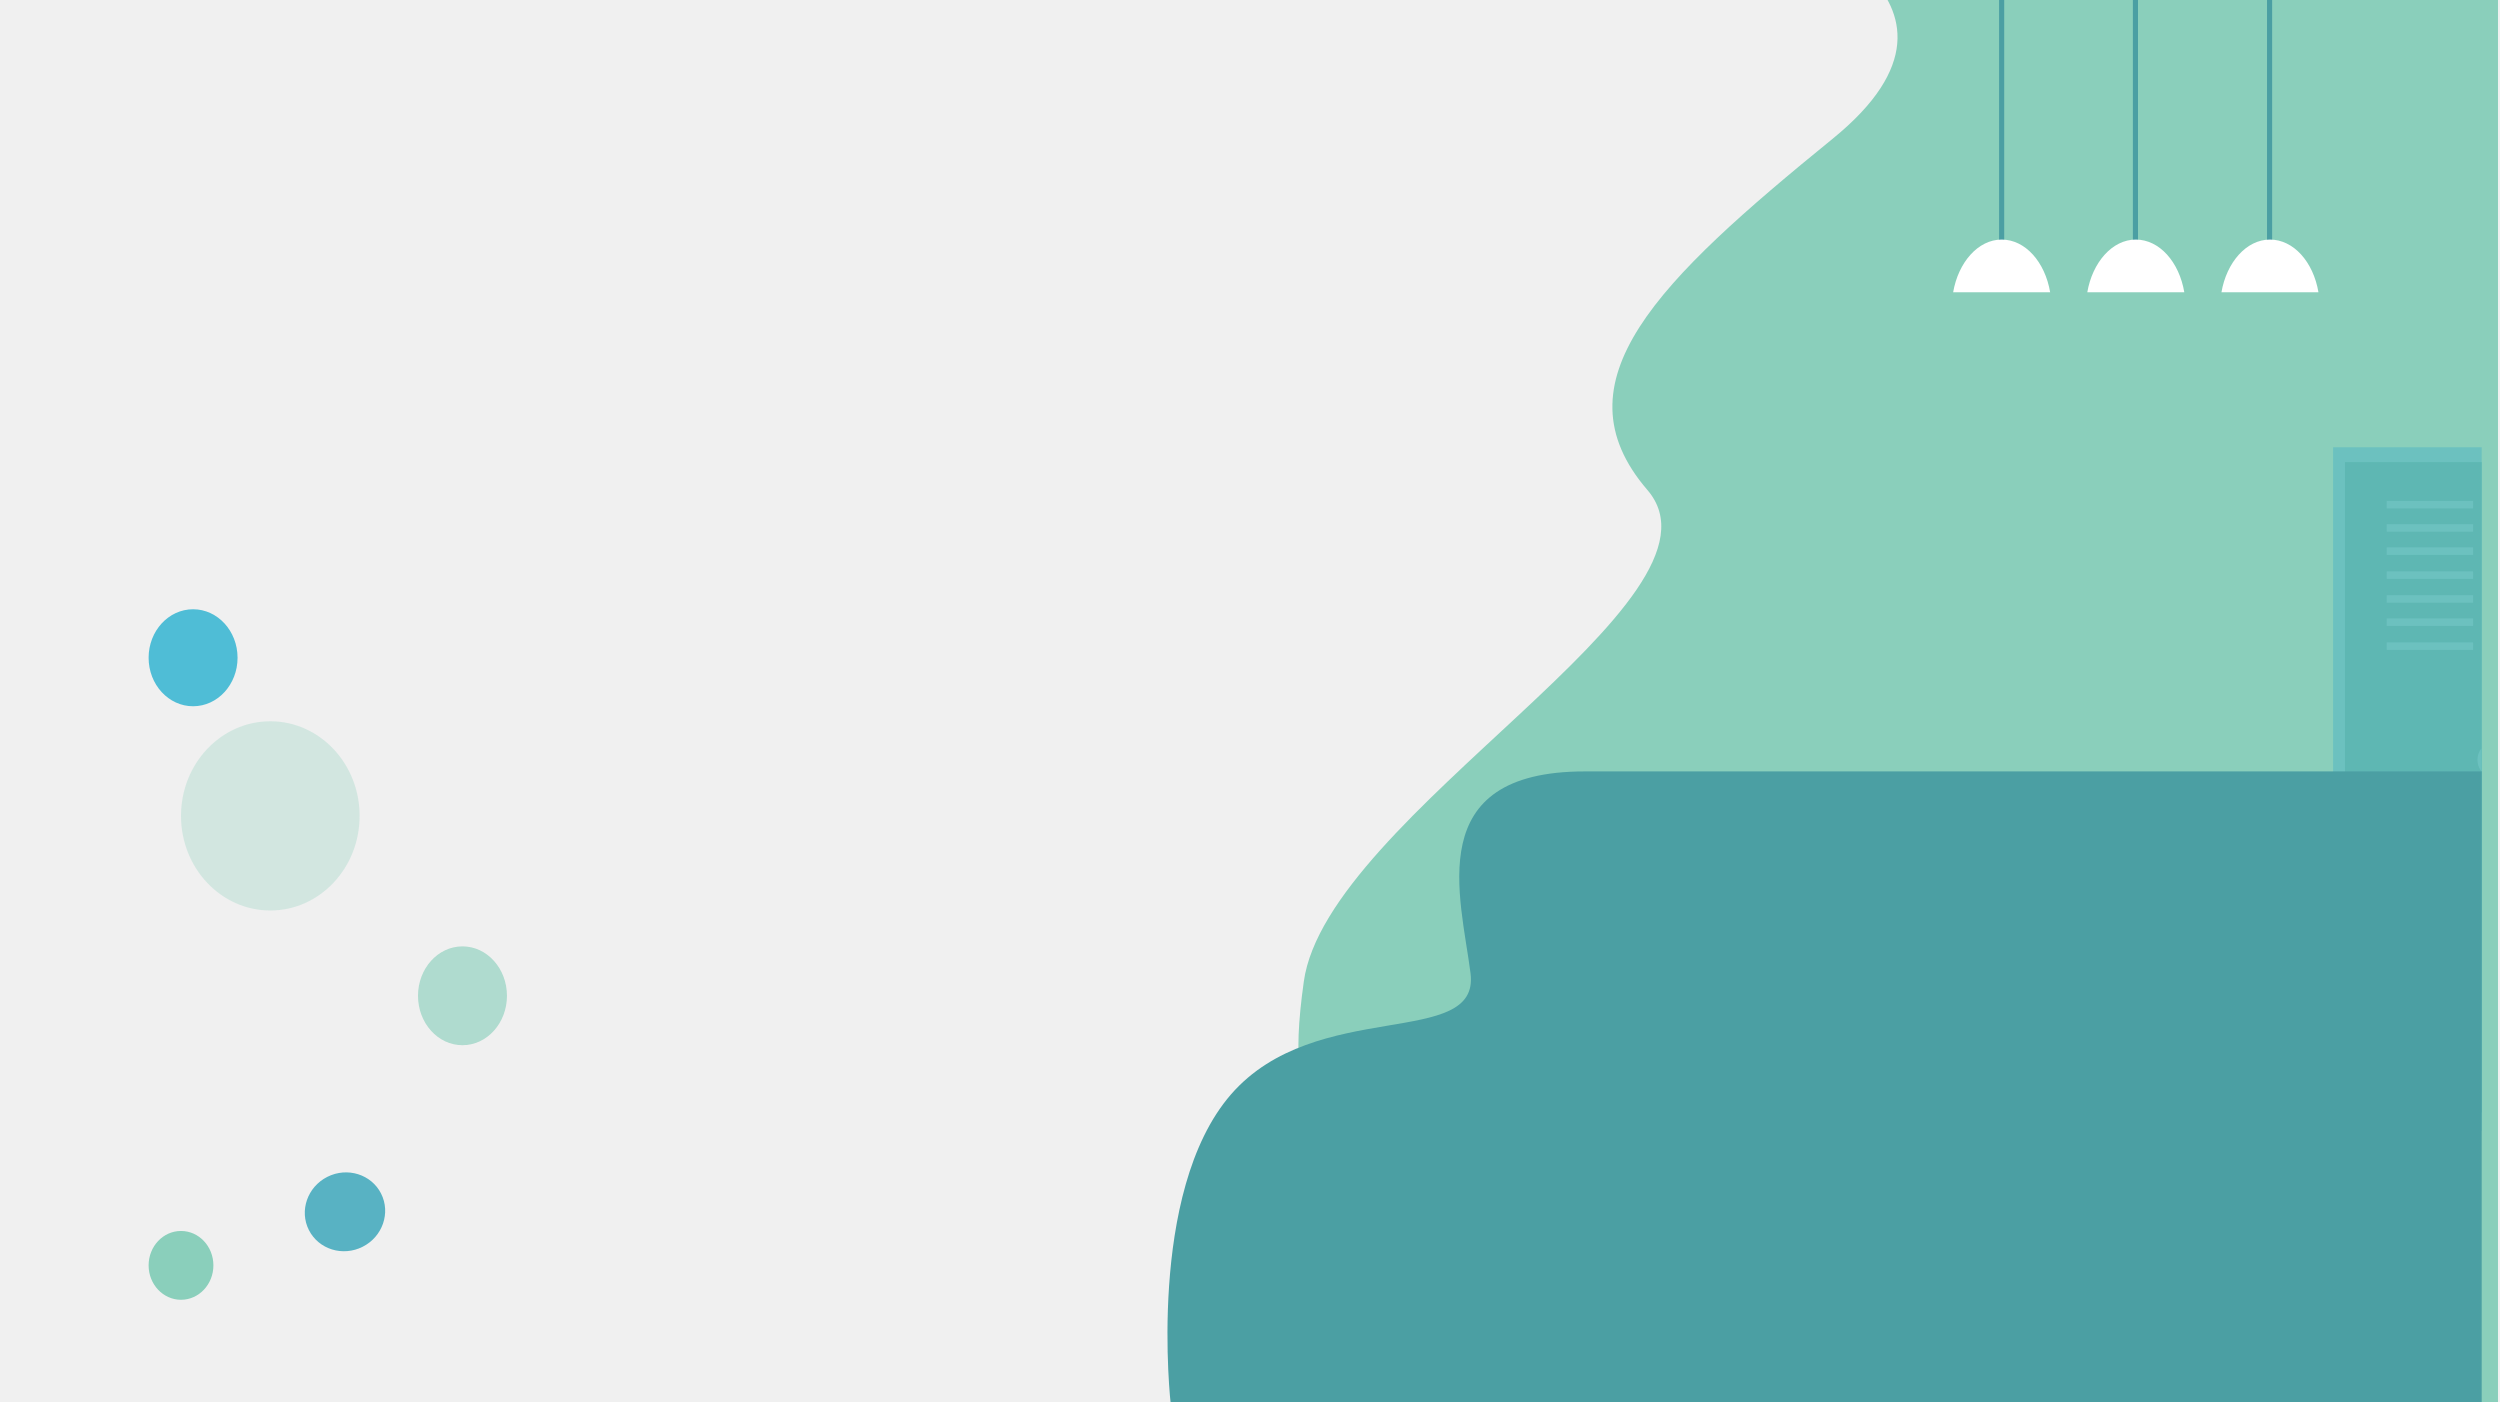
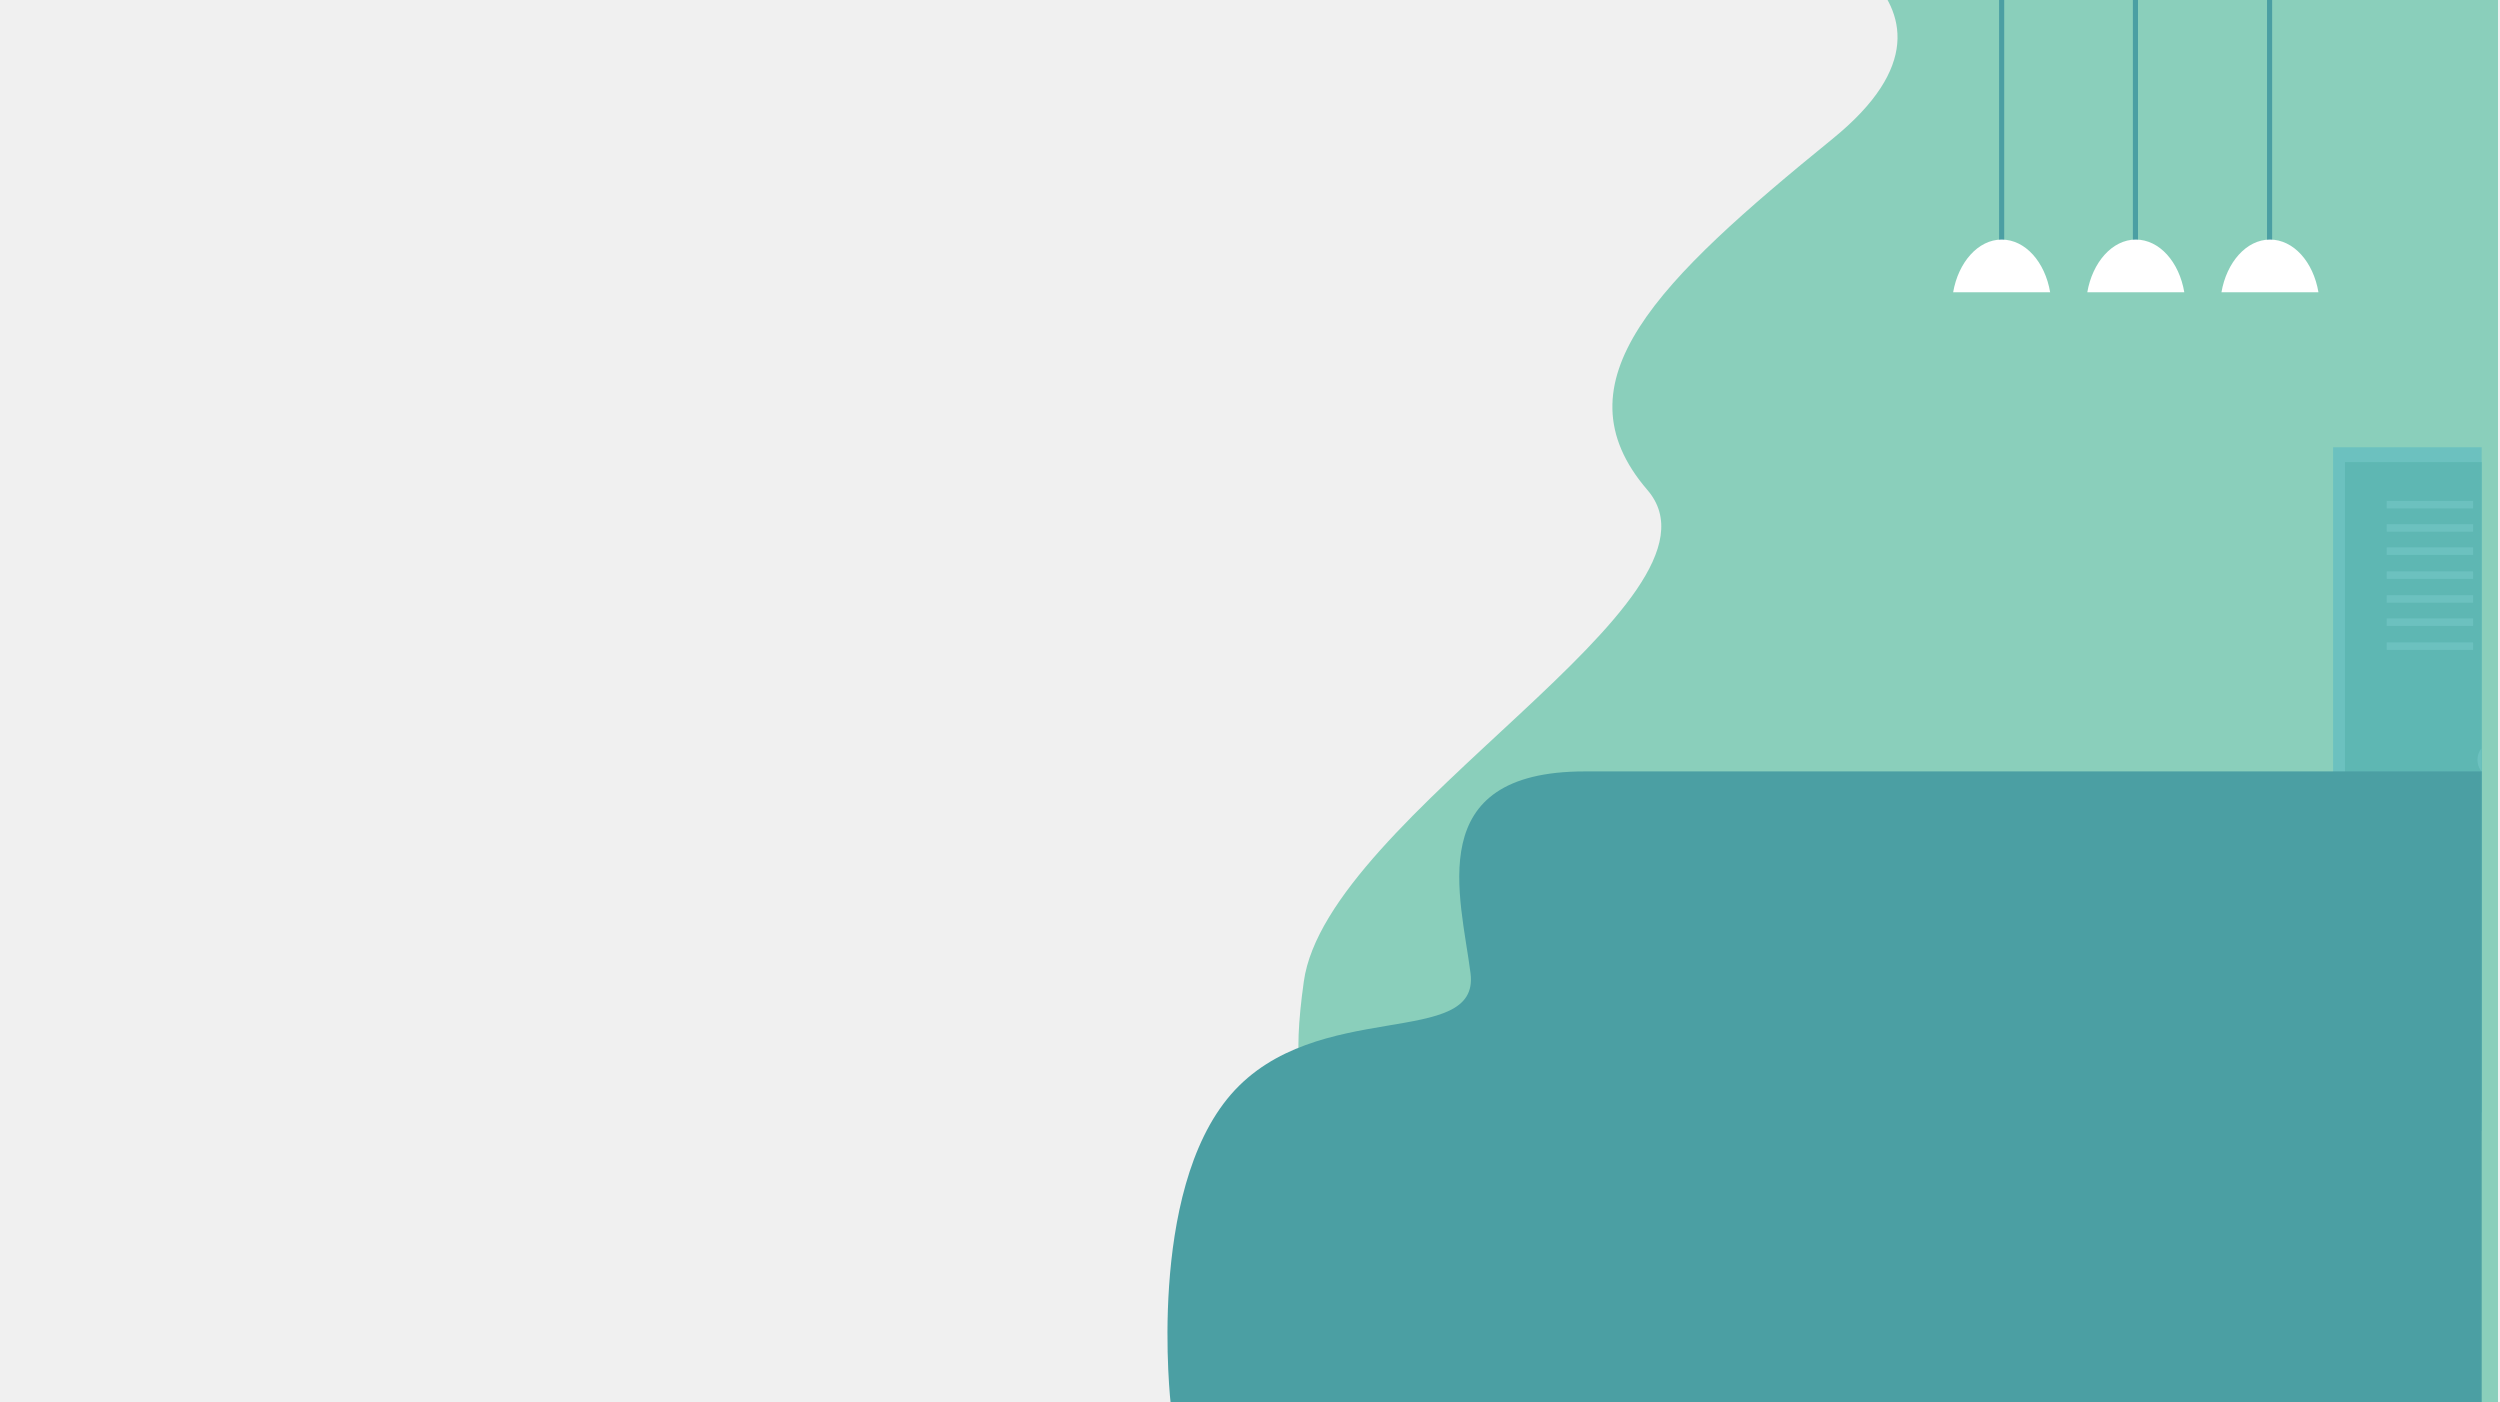
<svg xmlns="http://www.w3.org/2000/svg" xmlns:xlink="http://www.w3.org/1999/xlink" version="1.1" id="OBJECTS" x="0px" y="0px" viewBox="0 0 1366 766" style="enable-background:new 0 0 1366 766;" xml:space="preserve">
  <style type="text/css">
	.st0{clip-path:url(#SVGID_2_);fill:#8ACFBB;}
	.st1{clip-path:url(#SVGID_4_);}
	.st2{fill:#6CC1BF;}
	.st3{fill:#5EB7B3;}
	.st4{clip-path:url(#SVGID_6_);}
	.st5{fill:#4B9FA3;}
	.st6{fill:#FFFFFF;}
	.st7{clip-path:url(#SVGID_8_);fill:#4B9FA3;}
- 	.st8{opacity:0.67;fill:#00A4C9;enable-background:new    ;}
- 	.st9{opacity:0.29;fill:#8ACFBB;enable-background:new    ;}
- 	.st10{opacity:0.64;fill:#8ACFBB;enable-background:new    ;}
- 	.st11{opacity:0.63;fill:#008FAA;enable-background:new    ;}
- 	.st12{fill:#8ACFBB;}
</style>
  <g>
    <g>
      <g>
        <g>
          <g>
            <g>
-               <defs>
-                 <rect id="SVGID_1_" x="415.4" y="-2.5" width="949.5" height="768.8" />
-               </defs>
-               <clipPath id="SVGID_2_">
-                 <use xlink:href="#SVGID_1_" style="overflow:visible;" />
-               </clipPath>
-               <path class="st0" d="M968.3-45.2c0,0,128.8,43.1,33.2,120.9S849.1,208.5,900.2,267.8c51.2,59.7-175.1,177.5-187.8,268.5        c-12.8,91,18.7,62.9,43.5,111.6c24.8,48.5-47.6,144.3-47.6,144.3h671.1V-23.1L968.3-45.2z" />
+               <g>
+                 <defs>
+                   <rect id="SVGID_1_" x="415.4" y="-2.5" width="949.5" height="768.8" />
+                 </defs>
+                 <clipPath id="SVGID_2_">
+                   <use xlink:href="#SVGID_1_" style="overflow:visible;" />
+                 </clipPath>
+                 <path class="st0" d="M968.3-45.2c0,0,128.8,43.1,33.2,120.9S849.1,208.5,900.2,267.8c51.2,59.7-175.1,177.5-187.8,268.5         c-12.8,91,18.7,62.9,43.5,111.6c24.8,48.5-47.6,144.3-47.6,144.3h671.1V-23.1L968.3-45.2z" />
+               </g>
            </g>
          </g>
        </g>
      </g>
    </g>
    <g>
      <g>
        <g>
          <g>
            <g>
-               <defs>
-                 <rect id="SVGID_3_" x="415.4" y="-2.5" width="940.6" height="768.8" />
-               </defs>
-               <clipPath id="SVGID_4_">
-                 <use xlink:href="#SVGID_3_" style="overflow:visible;" />
-               </clipPath>
-               <g class="st1">
-                 <g>
-                   <rect x="1274.8" y="244.4" class="st2" width="105.8" height="373.5" />
-                 </g>
-                 <g>
-                   <rect x="1281.3" y="252.5" class="st3" width="92.9" height="355.3" />
-                 </g>
-                 <g>
-                   <rect x="1304.1" y="273.7" class="st2" width="47.2" height="4.1" />
-                 </g>
-                 <g>
-                   <rect x="1304.1" y="286.4" class="st2" width="47.2" height="4.1" />
-                 </g>
-                 <g>
-                   <rect x="1304.1" y="299.1" class="st2" width="47.2" height="4.1" />
-                 </g>
-                 <g>
-                   <rect x="1304.1" y="312.2" class="st2" width="47.2" height="4.1" />
-                 </g>
-                 <g>
-                   <rect x="1304.1" y="325.2" class="st2" width="47.2" height="4.1" />
-                 </g>
-                 <g>
-                   <rect x="1304.1" y="337.9" class="st2" width="47.2" height="4.1" />
-                 </g>
-                 <g>
-                   <rect x="1304.1" y="351" class="st2" width="47.2" height="4.1" />
-                 </g>
-                 <g>
-                   <rect x="1304.1" y="494.7" class="st2" width="47.2" height="4.1" />
-                 </g>
-                 <g>
-                   <rect x="1304.1" y="507.6" class="st2" width="47.2" height="4.1" />
-                 </g>
-                 <g>
-                   <rect x="1304.1" y="520.5" class="st2" width="47.2" height="4.1" />
-                 </g>
-                 <g>
-                   <rect x="1304.1" y="533.5" class="st2" width="47.2" height="4.1" />
-                 </g>
-                 <g>
-                   <rect x="1304.1" y="546" class="st2" width="47.2" height="4.1" />
-                 </g>
-                 <g>
-                   <rect x="1304.1" y="559.1" class="st2" width="47.2" height="4.1" />
-                 </g>
-                 <g>
-                   <rect x="1304.1" y="572" class="st2" width="47.2" height="4.1" />
-                 </g>
-                 <g>
-                   <ellipse class="st2" cx="1359.4" cy="415.2" rx="5.7" ry="7.9" />
+               <g>
+                 <defs>
+                   <rect id="SVGID_3_" x="415.4" y="-2.5" width="940.6" height="768.8" />
+                 </defs>
+                 <clipPath id="SVGID_4_">
+                   <use xlink:href="#SVGID_3_" style="overflow:visible;" />
+                 </clipPath>
+                 <g class="st1">
+                   <g>
+                     <rect x="1274.8" y="244.4" class="st2" width="105.8" height="373.5" />
+                   </g>
+                   <g>
+                     <rect x="1281.3" y="252.5" class="st3" width="92.9" height="355.3" />
+                   </g>
+                   <g>
+                     <rect x="1304.1" y="273.7" class="st2" width="47.2" height="4.1" />
+                   </g>
+                   <g>
+                     <rect x="1304.1" y="286.4" class="st2" width="47.2" height="4.1" />
+                   </g>
+                   <g>
+                     <rect x="1304.1" y="299.1" class="st2" width="47.2" height="4.1" />
+                   </g>
+                   <g>
+                     <rect x="1304.1" y="312.2" class="st2" width="47.2" height="4.1" />
+                   </g>
+                   <g>
+                     <rect x="1304.1" y="325.2" class="st2" width="47.2" height="4.1" />
+                   </g>
+                   <g>
+                     <rect x="1304.1" y="337.9" class="st2" width="47.2" height="4.1" />
+                   </g>
+                   <g>
+                     <rect x="1304.1" y="351" class="st2" width="47.2" height="4.1" />
+                   </g>
+                   <g>
+                     <rect x="1304.1" y="494.7" class="st2" width="47.2" height="4.1" />
+                   </g>
+                   <g>
+                     <rect x="1304.1" y="507.6" class="st2" width="47.2" height="4.1" />
+                   </g>
+                   <g>
+                     <rect x="1304.1" y="520.5" class="st2" width="47.2" height="4.1" />
+                   </g>
+                   <g>
+                     <rect x="1304.1" y="533.5" class="st2" width="47.2" height="4.1" />
+                   </g>
+                   <g>
+                     <rect x="1304.1" y="546" class="st2" width="47.2" height="4.1" />
+                   </g>
+                   <g>
+                     <rect x="1304.1" y="559.1" class="st2" width="47.2" height="4.1" />
+                   </g>
+                   <g>
+                     <rect x="1304.1" y="572" class="st2" width="47.2" height="4.1" />
+                   </g>
+                   <g>
+                     <ellipse class="st2" cx="1359.4" cy="415.2" rx="5.7" ry="7.9" />
+                   </g>
                </g>
              </g>
            </g>
          </g>
        </g>
      </g>
    </g>
    <g>
      <g>
        <g>
          <g>
            <g>
-               <defs>
-                 <rect id="SVGID_5_" x="415.4" y="-2.5" width="940.6" height="768.8" />
-               </defs>
-               <clipPath id="SVGID_6_">
-                 <use xlink:href="#SVGID_5_" style="overflow:visible;" />
-               </clipPath>
-               <g class="st4">
-                 <g>
-                   <rect x="1092.3" y="-19.7" class="st5" width="2.8" height="163.4" />
-                 </g>
-                 <g>
-                   <path class="st6" d="M1120.2,159.7c-2.8-16.6-13.6-28.8-26.5-28.8c-12.9,0-23.7,12.5-26.5,28.8H1120.2z" />
-                 </g>
-                 <g>
-                   <rect x="1165.4" y="-19.7" class="st5" width="2.8" height="163.4" />
-                 </g>
-                 <g>
-                   <path class="st6" d="M1193.5,159.7c-2.8-16.6-13.6-28.8-26.5-28.8c-12.9,0-23.7,12.5-26.5,28.8H1193.5z" />
-                 </g>
-                 <g>
-                   <rect x="1238.7" y="-19.7" class="st5" width="2.8" height="163.4" />
-                 </g>
-                 <g>
-                   <path class="st6" d="M1266.8,159.7c-2.8-16.6-13.6-28.8-26.5-28.8c-12.9,0-23.7,12.5-26.5,28.8H1266.8z" />
+               <g>
+                 <defs>
+                   <rect id="SVGID_5_" x="415.4" y="-2.5" width="940.6" height="768.8" />
+                 </defs>
+                 <clipPath id="SVGID_6_">
+                   <use xlink:href="#SVGID_5_" style="overflow:visible;" />
+                 </clipPath>
+                 <g class="st4">
+                   <g>
+                     <rect x="1092.3" y="-19.7" class="st5" width="2.8" height="163.4" />
+                   </g>
+                   <g>
+                     <path class="st6" d="M1120.2,159.7c-2.8-16.6-13.6-28.8-26.5-28.8s-23.7,12.5-26.5,28.8H1120.2z" />
+                   </g>
+                   <g>
+                     <rect x="1165.4" y="-19.7" class="st5" width="2.8" height="163.4" />
+                   </g>
+                   <g>
+                     <path class="st6" d="M1193.5,159.7c-2.8-16.6-13.6-28.8-26.5-28.8s-23.7,12.5-26.5,28.8H1193.5z" />
+                   </g>
+                   <g>
+                     <rect x="1238.7" y="-19.7" class="st5" width="2.8" height="163.4" />
+                   </g>
+                   <g>
+                     <path class="st6" d="M1266.8,159.7c-2.8-16.6-13.6-28.8-26.5-28.8s-23.7,12.5-26.5,28.8H1266.8z" />
+                   </g>
                </g>
              </g>
            </g>
          </g>
        </g>
      </g>
    </g>
    <g>
      <g>
        <g>
          <g>
            <g>
-               <defs>
-                 <rect id="SVGID_7_" x="431.3" width="940.6" height="1288.4" />
-               </defs>
-               <clipPath id="SVGID_8_">
-                 <use xlink:href="#SVGID_7_" style="overflow:visible;" />
-               </clipPath>
-               <path class="st7" d="M1356,421.5c0,0-400.7,0-490.1,0s-67.7,68.5-62.4,110.3c5.3,41.8-84.5,12.8-130.9,66.2        c-46.3,53.4-32.9,169.3-32.9,169.3H1356V421.5z" />
+               <g>
+                 <defs>
+                   <rect id="SVGID_7_" x="431.3" width="940.6" height="1288.4" />
+                 </defs>
+                 <clipPath id="SVGID_8_">
+                   <use xlink:href="#SVGID_7_" style="overflow:visible;" />
+                 </clipPath>
+                 <path class="st7" d="M1356,421.5c0,0-400.7,0-490.1,0s-67.7,68.5-62.4,110.3S719,544.6,672.6,598         c-46.3,53.4-32.9,169.3-32.9,169.3H1356V421.5z" />
+               </g>
            </g>
          </g>
        </g>
      </g>
    </g>
  </g>
-   <ellipse class="st8" cx="105.5" cy="359.4" rx="24.3" ry="26.5" />
-   <ellipse class="st9" cx="147.7" cy="445.8" rx="48.8" ry="51.7" />
-   <ellipse class="st10" cx="252.7" cy="544.1" rx="24.3" ry="27" />
-   <ellipse transform="matrix(0.8923 -0.4515 0.4515 0.8923 -278.638 156.4515)" class="st11" cx="188.5" cy="662.1" rx="22.1" ry="21.4" />
-   <ellipse class="st12" cx="98.9" cy="691.4" rx="17.7" ry="18.8" />
</svg>
